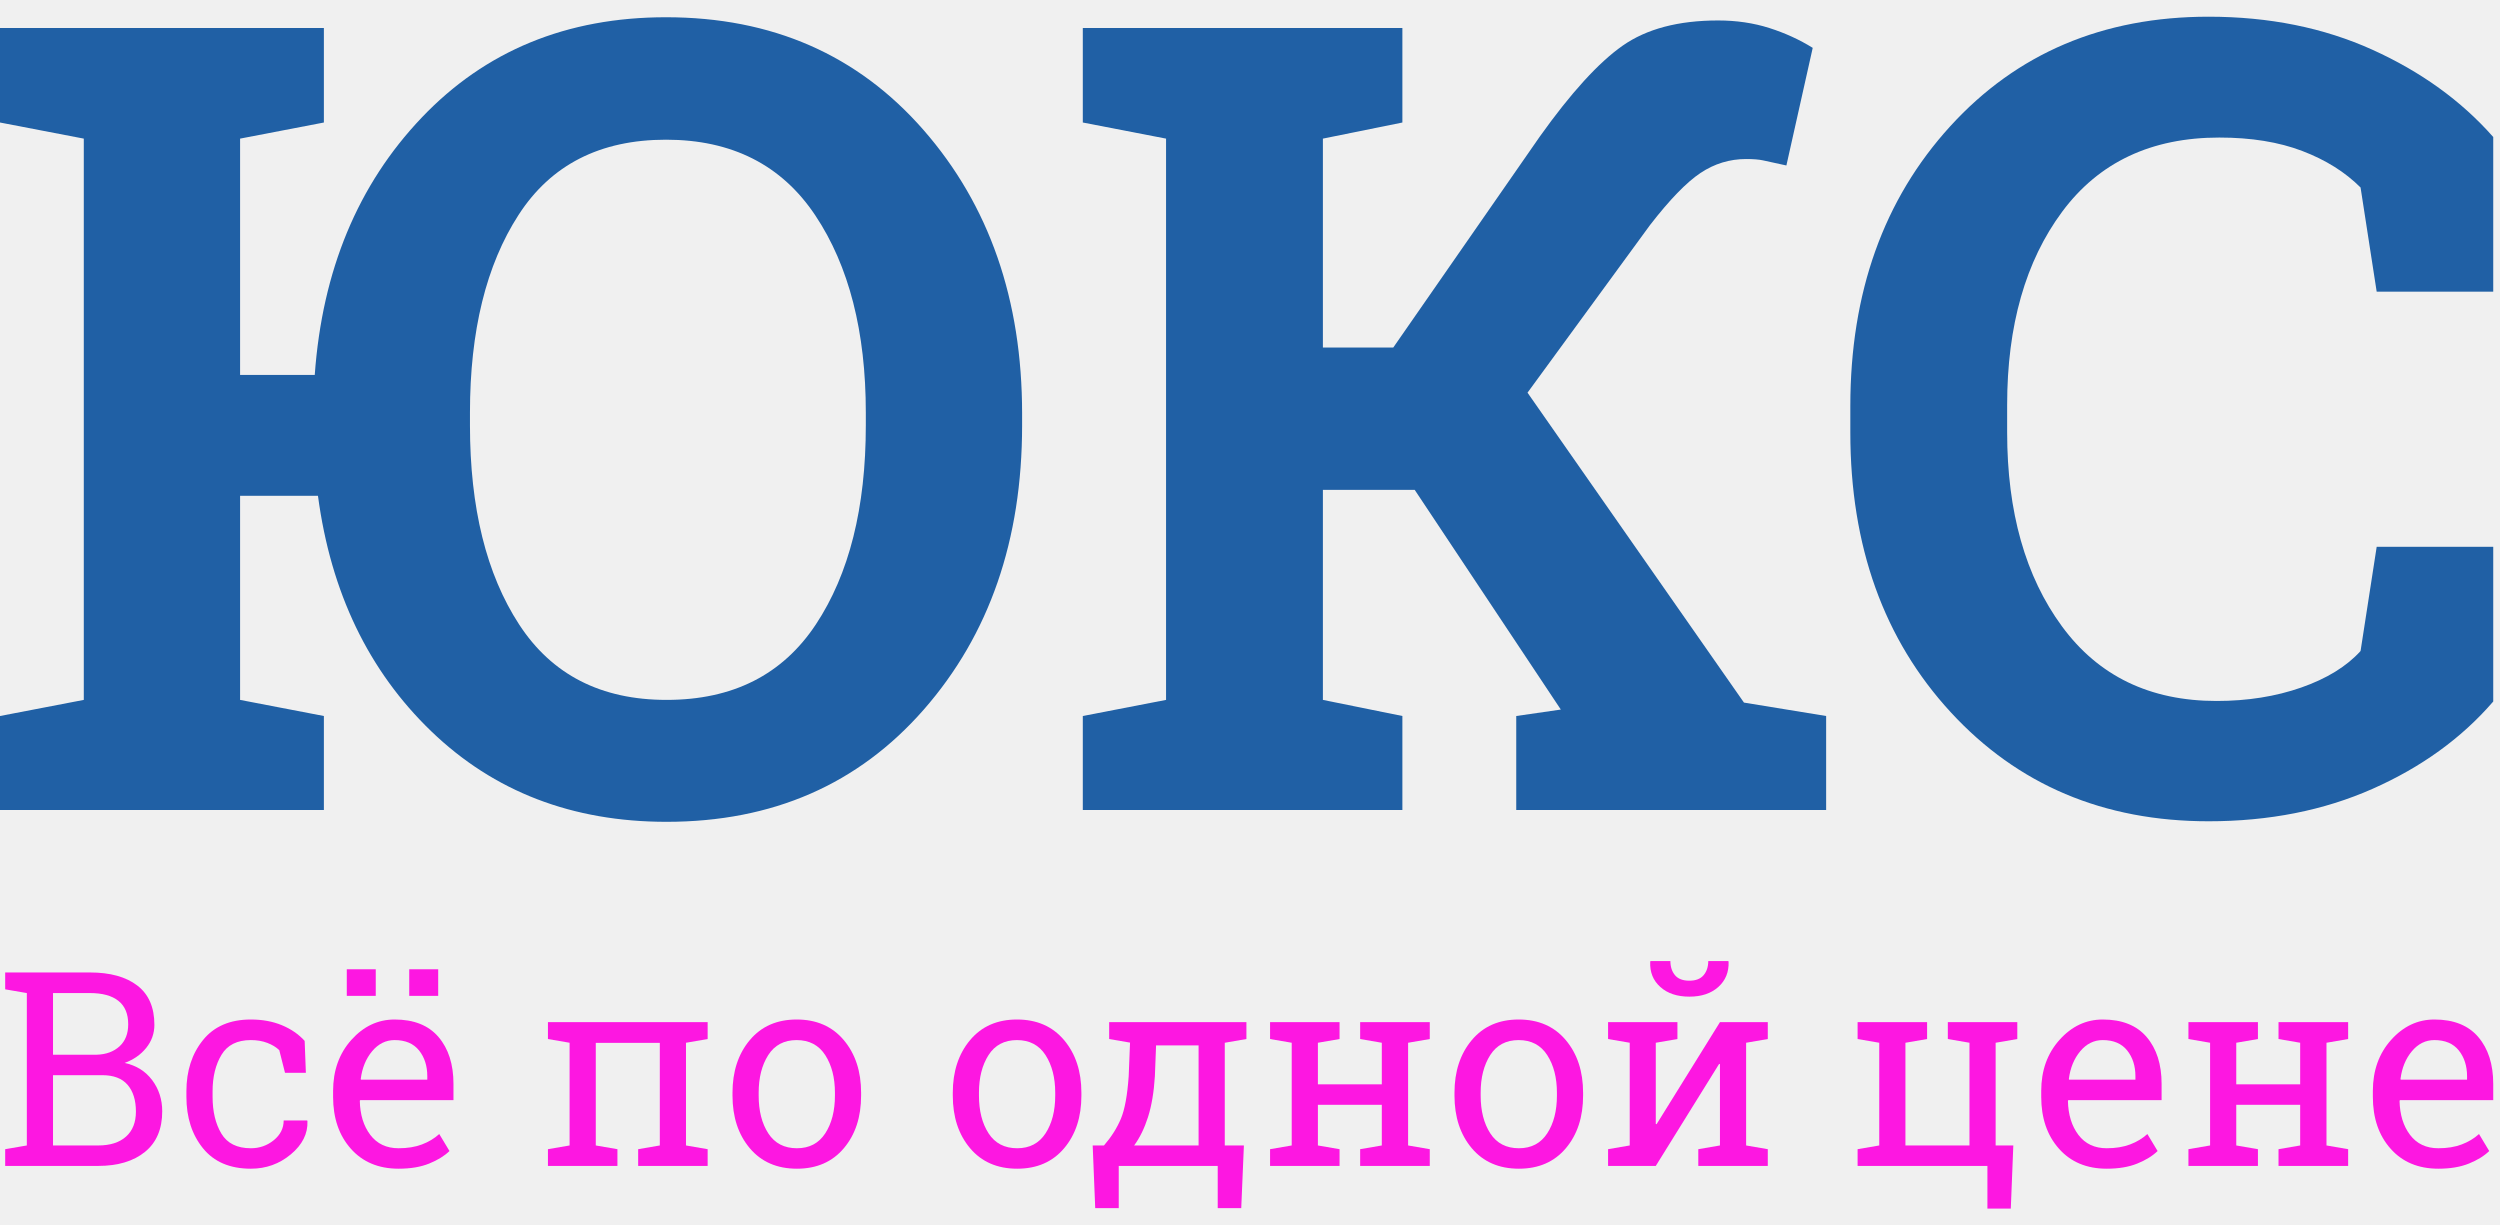
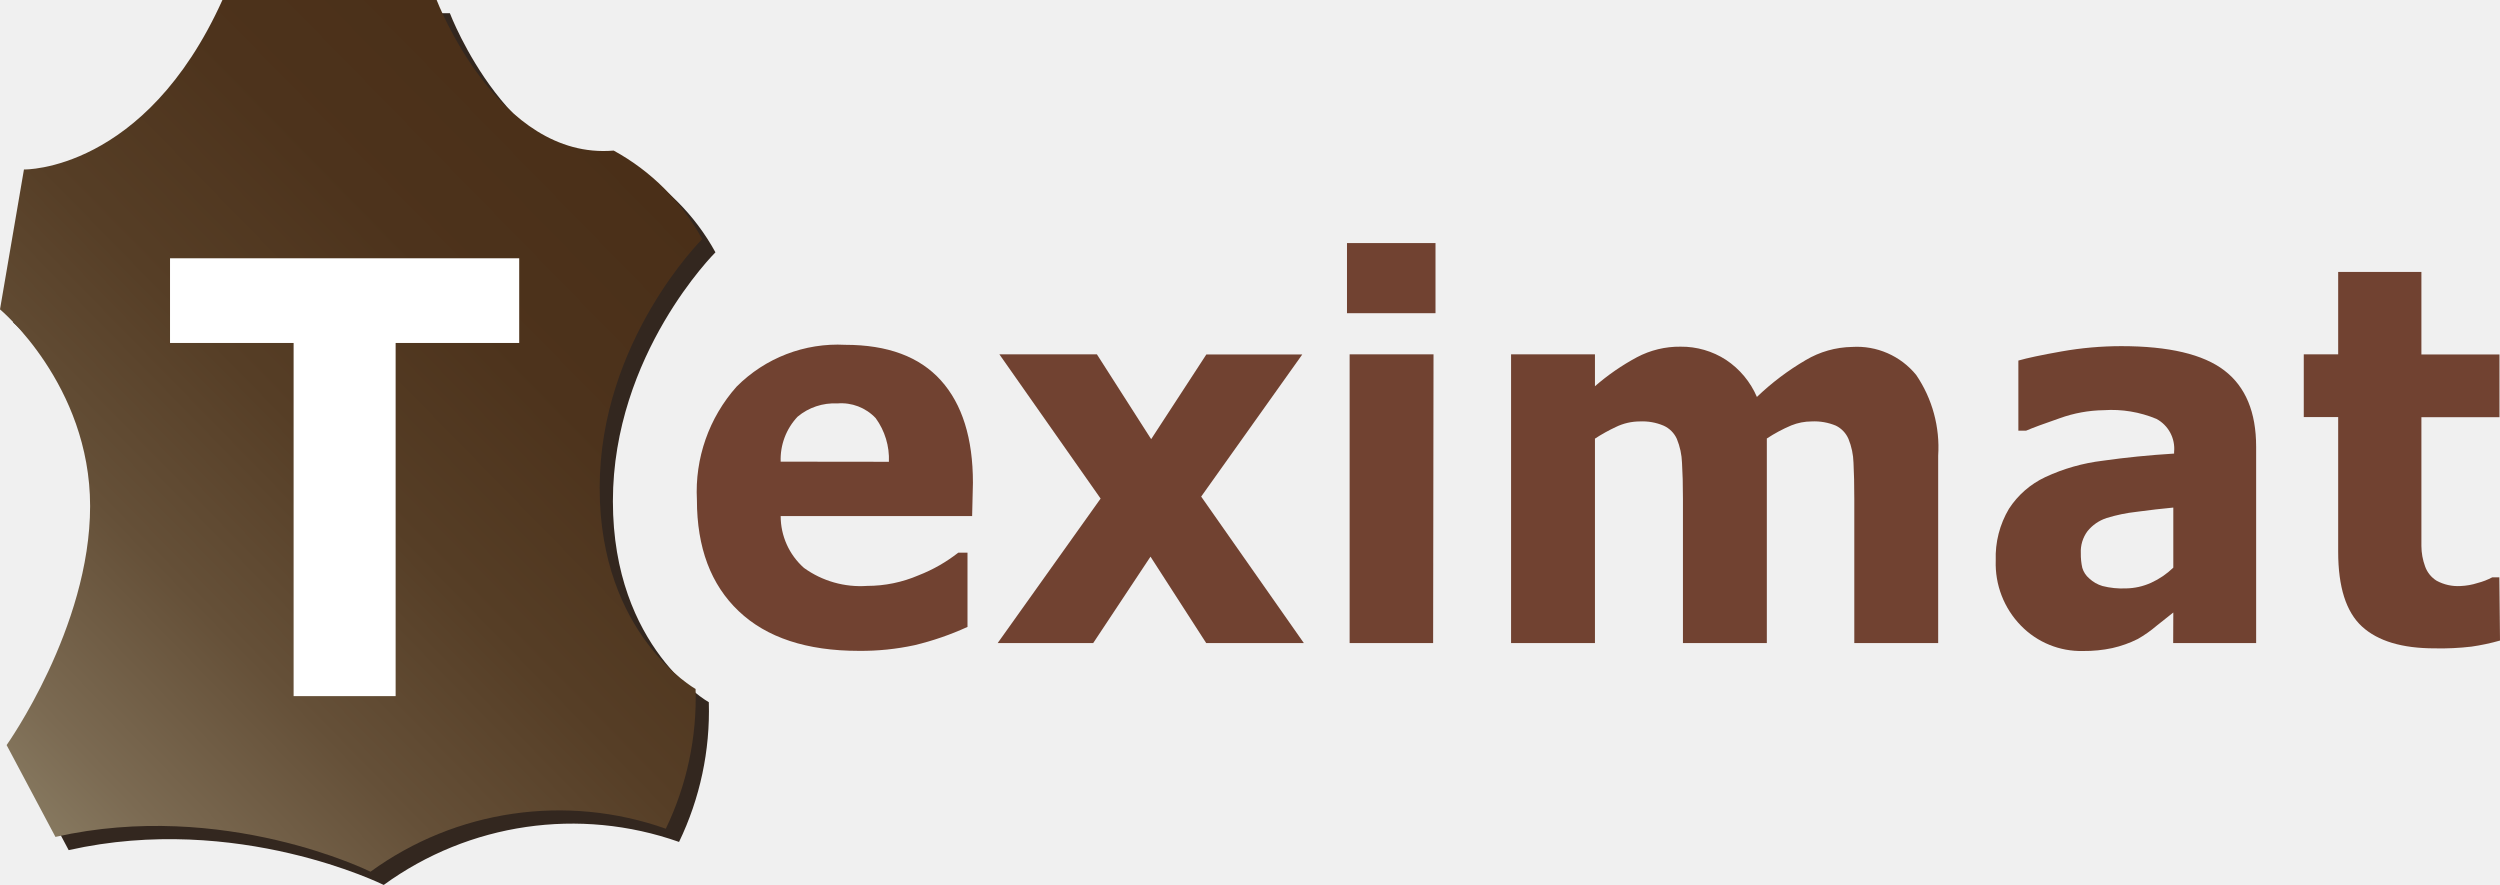
- <svg xmlns="http://www.w3.org/2000/svg" width="100%" height="100%" viewBox="0 0 147 72" version="1.1" xml:space="preserve" style="fill-rule:evenodd;clip-rule:evenodd;stroke-linejoin:round;stroke-miterlimit:1.414;">
-   <g>
-     <g>
-       <path d="M0,7.204l0,-5.559l19.044,0l0,5.559l-4.927,0.947l0,13.896l4.39,0c0.442,-6.148 2.537,-11.19 6.285,-15.128c3.747,-3.937 8.537,-5.905 14.369,-5.905c6.232,0 11.28,2.21 15.144,6.632c3.863,4.421 5.795,9.98 5.795,16.675l0,0.695c0,6.737 -1.927,12.306 -5.78,16.706c-3.853,4.401 -8.895,6.601 -15.127,6.601c-5.538,0 -10.148,-1.774 -13.833,-5.322c-3.684,-3.547 -5.906,-8.163 -6.664,-13.848l-4.579,0l0,12.001l4.927,0.947l0,5.527l-19.044,0l0,-5.527l4.927,-0.947l0,-33.003l-4.927,-0.947Zm50.91,17.054c0,-4.758 -0.99,-8.622 -2.969,-11.591c-1.979,-2.968 -4.906,-4.453 -8.78,-4.453c-3.874,0 -6.764,1.474 -8.669,4.422c-1.905,2.947 -2.858,6.821 -2.858,11.622l0,0.758c0,4.842 0.963,8.743 2.89,11.701c1.926,2.958 4.816,4.437 8.669,4.437c3.895,0 6.821,-1.479 8.779,-4.437c1.959,-2.958 2.938,-6.859 2.938,-11.701l0,-0.758Z" style="fill:#2060a5;fill-rule:nonzero;" />
-       <path d="M63.669,42.101l4.895,-0.947l0,-33.003l-4.895,-0.947l0,-5.559l18.791,0l0,5.559l-4.674,0.947l0,12.285l4.137,0l8.621,-12.411c1.832,-2.569 3.453,-4.348 4.864,-5.337c1.411,-0.99 3.285,-1.485 5.622,-1.485c1.073,0 2.073,0.148 3,0.442c0.926,0.295 1.779,0.685 2.558,1.169l-1.548,6.916c-0.673,-0.147 -1.131,-0.247 -1.373,-0.3c-0.242,-0.052 -0.574,-0.079 -0.995,-0.079c-0.969,0 -1.864,0.274 -2.685,0.821c-0.821,0.548 -1.81,1.569 -2.968,3.064l-7.201,9.853l12.727,18.223l4.832,0.789l0,5.527l-18.222,0l0,-5.527l2.621,-0.379l-8.59,-12.916l-5.4,0l0,12.348l4.674,0.947l0,5.527l-18.791,0l0,-5.527Z" style="fill:#2060a5;fill-rule:nonzero;" />
-       <path d="M146.602,17.152l-6.853,0l-0.948,-6.127c-0.905,-0.905 -2.047,-1.621 -3.426,-2.147c-1.379,-0.527 -3.006,-0.79 -4.88,-0.79c-4,0 -7.079,1.453 -9.237,4.358c-2.158,2.906 -3.238,6.696 -3.238,11.37l0,1.61c0,4.674 1.074,8.475 3.222,11.401c2.147,2.927 5.179,4.39 9.095,4.39c1.811,0 3.469,-0.263 4.974,-0.789c1.506,-0.527 2.669,-1.243 3.49,-2.148l0.948,-6.127l6.853,0l0,9.096c-1.853,2.147 -4.216,3.858 -7.09,5.132c-2.874,1.274 -6.09,1.91 -9.648,1.91c-6.169,0 -11.222,-2.137 -15.16,-6.411c-3.937,-4.274 -5.905,-9.758 -5.905,-16.454l0,-1.547c0,-6.674 1.958,-12.159 5.874,-16.454c3.916,-4.295 8.98,-6.443 15.191,-6.443c3.558,0 6.769,0.648 9.632,1.942c2.863,1.295 5.232,3.006 7.106,5.132l0,9.096Z" style="fill:#2060a5;fill-rule:nonzero;" />
-     </g>
-     <g>
-       <path d="M5.289,57.181c1.188,0 2.116,0.256 2.785,0.769c0.67,0.513 1.004,1.283 1.004,2.309c0,0.505 -0.16,0.957 -0.48,1.356c-0.32,0.398 -0.744,0.694 -1.27,0.886c0.683,0.146 1.222,0.482 1.618,1.008c0.395,0.526 0.593,1.138 0.593,1.836c0,1.042 -0.338,1.837 -1.015,2.387c-0.677,0.549 -1.594,0.824 -2.75,0.824l-5.469,0l0,-0.984l1.273,-0.219l0,-8.961l-1.273,-0.219l0,-0.992l4.984,0Zm-2.172,6.039l0,4.133l2.657,0c0.703,0 1.248,-0.173 1.636,-0.52c0.388,-0.346 0.582,-0.837 0.582,-1.472c0,-0.667 -0.162,-1.19 -0.488,-1.571c-0.325,-0.38 -0.824,-0.57 -1.496,-0.57l-2.891,0Zm0,-1.203l2.571,0c0.552,-0.016 0.998,-0.18 1.34,-0.492c0.341,-0.313 0.511,-0.745 0.511,-1.297c0,-0.615 -0.192,-1.074 -0.578,-1.379c-0.385,-0.305 -0.942,-0.457 -1.672,-0.457l-2.172,0l0,3.625Z" style="fill:#fd17e1;fill-rule:nonzero;" />
-       <path d="M14.75,67.517c0.511,0 0.96,-0.158 1.348,-0.473c0.388,-0.315 0.582,-0.702 0.582,-1.16l1.383,0l0.015,0.047c0.026,0.729 -0.298,1.376 -0.972,1.941c-0.675,0.565 -1.46,0.848 -2.356,0.848c-1.229,0 -2.168,-0.401 -2.816,-1.203c-0.649,-0.802 -0.973,-1.81 -0.973,-3.024l0,-0.328c0,-1.203 0.326,-2.207 0.977,-3.011c0.651,-0.805 1.588,-1.207 2.812,-1.207c0.677,0 1.285,0.112 1.824,0.335c0.54,0.224 0.986,0.532 1.34,0.922l0.071,1.875l-1.227,0l-0.336,-1.328c-0.182,-0.177 -0.417,-0.32 -0.703,-0.429c-0.286,-0.11 -0.609,-0.165 -0.969,-0.165c-0.807,0 -1.384,0.291 -1.73,0.872c-0.347,0.58 -0.52,1.293 -0.52,2.136l0,0.328c0,0.865 0.172,1.585 0.516,2.161c0.344,0.575 0.922,0.863 1.734,0.863Z" style="fill:#fd17e1;fill-rule:nonzero;" />
-       <path d="M23.438,68.72c-1.177,0 -2.114,-0.392 -2.809,-1.176c-0.695,-0.784 -1.043,-1.801 -1.043,-3.051l0,-0.343c0,-1.203 0.358,-2.205 1.074,-3.004c0.717,-0.8 1.564,-1.199 2.543,-1.199c1.136,0 1.996,0.343 2.582,1.031c0.586,0.687 0.879,1.604 0.879,2.75l0,0.961l-5.484,0l-0.023,0.039c0.015,0.812 0.221,1.48 0.617,2.004c0.396,0.523 0.95,0.785 1.664,0.785c0.521,0 0.978,-0.074 1.371,-0.223c0.393,-0.148 0.733,-0.353 1.019,-0.613l0.602,1c-0.302,0.292 -0.702,0.538 -1.199,0.738c-0.498,0.201 -1.095,0.301 -1.793,0.301Zm-0.235,-7.563c-0.515,0 -0.955,0.218 -1.32,0.653c-0.364,0.435 -0.588,0.98 -0.672,1.637l0.016,0.039l3.898,0l0,-0.204c0,-0.604 -0.161,-1.109 -0.484,-1.515c-0.323,-0.406 -0.802,-0.61 -1.438,-0.61Zm2.563,-2.601l-1.703,0l0,-1.563l1.703,0l0,1.563Zm-3.672,0l-1.703,0l0,-1.563l1.703,0l0,1.563Z" style="fill:#fd17e1;fill-rule:nonzero;" />
-       <path d="M32.219,67.572l1.273,-0.219l0,-6.039l-1.273,-0.219l0,-0.992l9.391,0l0,0.992l-1.274,0.219l0,6.039l1.274,0.219l0,0.984l-4.086,0l0,-0.984l1.273,-0.219l0,-6.031l-3.765,0l0,6.031l1.273,0.219l0,0.984l-4.086,0l0,-0.984Z" style="fill:#fd17e1;fill-rule:nonzero;" />
-       <path d="M43.071,64.251c0,-1.25 0.338,-2.28 1.015,-3.09c0.677,-0.81 1.597,-1.214 2.758,-1.214c1.167,0 2.09,0.403 2.77,1.21c0.679,0.808 1.019,1.839 1.019,3.094l0,0.172c0,1.261 -0.338,2.292 -1.016,3.094c-0.677,0.802 -1.596,1.203 -2.757,1.203c-1.172,0 -2.097,-0.402 -2.774,-1.207c-0.677,-0.805 -1.015,-1.835 -1.015,-3.09l0,-0.172Zm1.539,0.172c0,0.896 0.188,1.636 0.566,2.219c0.378,0.583 0.939,0.875 1.684,0.875c0.729,0 1.284,-0.292 1.664,-0.875c0.38,-0.583 0.57,-1.323 0.57,-2.219l0,-0.172c0,-0.885 -0.19,-1.622 -0.57,-2.211c-0.38,-0.588 -0.94,-0.883 -1.68,-0.883c-0.74,0 -1.297,0.295 -1.672,0.883c-0.375,0.589 -0.562,1.326 -0.562,2.211l0,0.172Z" style="fill:#fd17e1;fill-rule:nonzero;" />
-       <path d="M56.024,64.251c0,-1.25 0.338,-2.28 1.015,-3.09c0.677,-0.81 1.597,-1.214 2.758,-1.214c1.167,0 2.09,0.403 2.77,1.21c0.679,0.808 1.019,1.839 1.019,3.094l0,0.172c0,1.261 -0.338,2.292 -1.015,3.094c-0.677,0.802 -1.597,1.203 -2.758,1.203c-1.172,0 -2.097,-0.402 -2.774,-1.207c-0.677,-0.805 -1.015,-1.835 -1.015,-3.09l0,-0.172Zm1.539,0.172c0,0.896 0.189,1.636 0.566,2.219c0.378,0.583 0.939,0.875 1.684,0.875c0.729,0 1.284,-0.292 1.664,-0.875c0.38,-0.583 0.57,-1.323 0.57,-2.219l0,-0.172c0,-0.885 -0.19,-1.622 -0.57,-2.211c-0.38,-0.588 -0.94,-0.883 -1.68,-0.883c-0.739,0 -1.297,0.295 -1.672,0.883c-0.375,0.589 -0.562,1.326 -0.562,2.211l0,0.172Z" style="fill:#fd17e1;fill-rule:nonzero;" />
-       <path d="M64.914,67.353c0.433,-0.5 0.763,-1.022 0.993,-1.567c0.229,-0.544 0.382,-1.379 0.46,-2.504l0.079,-1.976l-1.227,-0.211l0,-0.992l8.07,0l0,0.992l-1.273,0.219l0,6.039l1.125,0l-0.156,3.687l-1.383,0l0,-2.484l-5.82,0l0,2.484l-1.383,0l-0.149,-3.687l0.664,0Zm2.993,-4.071c-0.058,0.938 -0.192,1.737 -0.403,2.399c-0.211,0.661 -0.483,1.219 -0.816,1.672l3.789,0l0,-5.883l-2.5,0l-0.07,1.812Z" style="fill:#fd17e1;fill-rule:nonzero;" />
-       <path d="M74.68,61.095l0,-0.992l4.086,0l0,0.992l-1.274,0.219l0,2.445l3.758,0l0,-2.445l-1.273,-0.219l0,-0.992l4.094,0l0,0.992l-1.274,0.219l0,6.039l1.274,0.219l0,0.984l-4.094,0l0,-0.984l1.273,-0.219l0,-2.391l-3.758,0l0,2.391l1.274,0.219l0,0.984l-4.086,0l0,-0.984l1.273,-0.219l0,-6.039l-1.273,-0.219Z" style="fill:#fd17e1;fill-rule:nonzero;" />
-       <path d="M85.524,64.251c0,-1.25 0.338,-2.28 1.015,-3.09c0.677,-0.81 1.597,-1.214 2.758,-1.214c1.167,0 2.09,0.403 2.77,1.21c0.679,0.808 1.019,1.839 1.019,3.094l0,0.172c0,1.261 -0.338,2.292 -1.015,3.094c-0.677,0.802 -1.597,1.203 -2.758,1.203c-1.172,0 -2.097,-0.402 -2.774,-1.207c-0.677,-0.805 -1.015,-1.835 -1.015,-3.09l0,-0.172Zm1.539,0.172c0,0.896 0.189,1.636 0.566,2.219c0.378,0.583 0.939,0.875 1.684,0.875c0.729,0 1.284,-0.292 1.664,-0.875c0.38,-0.583 0.57,-1.323 0.57,-2.219l0,-0.172c0,-0.885 -0.19,-1.622 -0.57,-2.211c-0.38,-0.588 -0.94,-0.883 -1.68,-0.883c-0.739,0 -1.297,0.295 -1.672,0.883c-0.375,0.589 -0.562,1.326 -0.562,2.211l0,0.172Z" style="fill:#fd17e1;fill-rule:nonzero;" />
-       <path d="M98.633,60.103l0,0.992l-1.273,0.219l0,4.773l0.047,0.016l3.726,-6l2.813,0l0,0.992l-1.274,0.219l0,6.039l1.274,0.219l0,0.984l-4.086,0l0,-0.984l1.273,-0.219l0,-4.781l-0.047,-0.016l-3.726,6l-2.805,0l0,-0.984l1.273,-0.219l0,-6.039l-1.273,-0.219l0,-0.992l4.078,0Zm2.992,-3.594l0.016,0.047c0.021,0.604 -0.18,1.096 -0.602,1.476c-0.422,0.381 -0.989,0.571 -1.703,0.571c-0.719,0 -1.289,-0.19 -1.711,-0.571c-0.422,-0.38 -0.62,-0.872 -0.593,-1.476l0.015,-0.047l1.172,0c0,0.339 0.09,0.616 0.27,0.832c0.179,0.216 0.462,0.324 0.847,0.324c0.375,0 0.654,-0.108 0.836,-0.324c0.182,-0.216 0.274,-0.493 0.274,-0.832l1.179,0Z" style="fill:#fd17e1;fill-rule:nonzero;" />
-       <path d="M117.344,60.103l0,7.25l1.039,0l-0.148,3.711l-1.375,0l0,-2.508l-7.633,0l0,-0.984l1.273,-0.219l0,-6.039l-1.273,-0.219l0,-0.992l4.086,0l0,0.992l-1.274,0.219l0,6.039l3.766,0l0,-6.039l-1.273,-0.219l0,-0.992l2.812,0Zm1.273,0l0,0.992l-1.273,0.219l0,-1.211l1.273,0Z" style="fill:#fd17e1;fill-rule:nonzero;" />
-       <path d="M123.875,68.72c-1.177,0 -2.113,-0.392 -2.808,-1.176c-0.696,-0.784 -1.043,-1.801 -1.043,-3.051l0,-0.343c0,-1.203 0.358,-2.205 1.074,-3.004c0.716,-0.8 1.564,-1.199 2.543,-1.199c1.135,0 1.996,0.343 2.582,1.031c0.586,0.687 0.879,1.604 0.879,2.75l0,0.961l-5.485,0l-0.023,0.039c0.016,0.812 0.221,1.48 0.617,2.004c0.396,0.523 0.951,0.785 1.664,0.785c0.521,0 0.978,-0.074 1.371,-0.223c0.394,-0.148 0.733,-0.353 1.02,-0.613l0.601,1c-0.302,0.292 -0.701,0.538 -1.199,0.738c-0.497,0.201 -1.095,0.301 -1.793,0.301Zm-0.234,-7.563c-0.516,0 -0.956,0.218 -1.32,0.653c-0.365,0.435 -0.589,0.98 -0.672,1.637l0.015,0.039l3.899,0l0,-0.204c0,-0.604 -0.162,-1.109 -0.485,-1.515c-0.323,-0.406 -0.802,-0.61 -1.437,-0.61Z" style="fill:#fd17e1;fill-rule:nonzero;" />
-       <path d="M128.68,61.095l0,-0.992l4.086,0l0,0.992l-1.274,0.219l0,2.445l3.758,0l0,-2.445l-1.273,-0.219l0,-0.992l4.094,0l0,0.992l-1.274,0.219l0,6.039l1.274,0.219l0,0.984l-4.094,0l0,-0.984l1.273,-0.219l0,-2.391l-3.758,0l0,2.391l1.274,0.219l0,0.984l-4.086,0l0,-0.984l1.273,-0.219l0,-6.039l-1.273,-0.219Z" style="fill:#fd17e1;fill-rule:nonzero;" />
-       <path d="M143.375,68.72c-1.177,0 -2.113,-0.392 -2.808,-1.176c-0.696,-0.784 -1.043,-1.801 -1.043,-3.051l0,-0.343c0,-1.203 0.358,-2.205 1.074,-3.004c0.716,-0.8 1.564,-1.199 2.543,-1.199c1.135,0 1.996,0.343 2.582,1.031c0.586,0.687 0.879,1.604 0.879,2.75l0,0.961l-5.485,0l-0.023,0.039c0.016,0.812 0.221,1.48 0.617,2.004c0.396,0.523 0.951,0.785 1.664,0.785c0.521,0 0.978,-0.074 1.371,-0.223c0.394,-0.148 0.733,-0.353 1.02,-0.613l0.601,1c-0.302,0.292 -0.701,0.538 -1.199,0.738c-0.497,0.201 -1.095,0.301 -1.793,0.301Zm-0.234,-7.563c-0.516,0 -0.956,0.218 -1.32,0.653c-0.365,0.435 -0.589,0.98 -0.672,1.637l0.015,0.039l3.899,0l0,-0.204c0,-0.604 -0.162,-1.109 -0.485,-1.515c-0.323,-0.406 -0.802,-0.61 -1.437,-0.61Z" style="fill:#fd17e1;fill-rule:nonzero;" />
-     </g>
+ <svg xmlns="http://www.w3.org/2000/svg" viewBox="0 0 188.94 66.88">
+   <defs>
+     <style>.cls-1{fill:#33271f;}.cls-2{fill:url(#linear-gradient);}.cls-3{fill:#714231;}.cls-4{fill:#fff;}</style>
+     <linearGradient id="linear-gradient" x1="2.11" y1="61.13" x2="50.14" y2="14.19" gradientUnits="userSpaceOnUse">
+       <stop offset="0" stop-color="#86785f" />
+       <stop offset="0.09" stop-color="#7b6a52" />
+       <stop offset="0.3" stop-color="#655038" />
+       <stop offset="0.52" stop-color="#563e26" />
+       <stop offset="0.75" stop-color="#4d331c" />
+       <stop offset="1" stop-color="#4a2f18" />
+     </linearGradient>
+   </defs>
+   <g id="Layer_2" data-name="Layer 2">
+     <path class="cls-1" d="M5.19,64.25,1.5,57.31s6.31-8.87,6.31-18.06S1,24.38,1,24.38L2.81,13.81S11.94,14,17.81,1H34s4.63,12.13,13.38,11.38a16.84,16.84,0,0,1,6.69,6.69s-7.75,7.69-7.75,18.81,7.25,15.19,7.25,15.19a22.8,22.8,0,0,1-2.25,10.56A24.23,24.23,0,0,0,29,66.88S17.94,61.38,5.19,64.25Z" />
+     <path class="cls-2" d="M4.19,63.25.5,56.31s6.31-8.87,6.31-18.06S0,23.38,0,23.38L1.81,12.81S10.94,13,16.81,0H33s4.63,12.13,13.38,11.38a16.84,16.84,0,0,1,6.69,6.69s-7.75,7.69-7.75,18.81,7.25,15.19,7.25,15.19a22.8,22.8,0,0,1-2.25,10.56A24.23,24.23,0,0,0,28,65.88S16.94,60.38,4.19,63.25Z" />
+     <path class="cls-3" d="M73.47,39H59a5.23,5.23,0,0,0,1.76,3.92,7.29,7.29,0,0,0,4.78,1.36,9.84,9.84,0,0,0,3.88-.8,11.79,11.79,0,0,0,3-1.71h.7v5.61a21.82,21.82,0,0,1-4,1.38,19.13,19.13,0,0,1-4.2.43q-5.93,0-9.09-3t-3.16-8.41a11.93,11.93,0,0,1,3-8.56,10.77,10.77,0,0,1,8.21-3.16q4.81,0,7.23,2.69t2.42,7.74Zm-6.29-4.1a5.24,5.24,0,0,0-1-3.3,3.57,3.57,0,0,0-2.9-1.11,4.34,4.34,0,0,0-3,1A4.7,4.7,0,0,0,59,34.89Z" />
+     <path class="cls-3" d="M98.54,48.6H91.16l-4.21-6.53L82.62,48.6H75.4l7.78-10.92-7.65-10.9h7.37L87,33.19l4.17-6.4h7.25L90.78,37.53Z" />
+     <path class="cls-3" d="M108.49,23.67H101.8v-5.3h6.69Zm-.18,24.93H102V26.78h6.34Z" />
+     <path class="cls-3" d="M133.53,33.14V48.6h-6.34V37.7q0-1.59-.07-2.71a5.26,5.26,0,0,0-.39-1.82,2,2,0,0,0-1-1,4.1,4.1,0,0,0-1.8-.32,4.16,4.16,0,0,0-1.81.42,12.74,12.74,0,0,0-1.58.88V48.6h-6.34V26.78h6.34v2.41A17.21,17.21,0,0,1,123.71,27a6.88,6.88,0,0,1,3.3-.8,6.2,6.2,0,0,1,3.44,1A6.39,6.39,0,0,1,132.78,30a19.62,19.62,0,0,1,3.68-2.78,7.1,7.1,0,0,1,3.51-1,5.78,5.78,0,0,1,4.85,2.12,9.73,9.73,0,0,1,1.66,6.1V48.6h-6.34V37.7q0-1.61-.06-2.72a5.15,5.15,0,0,0-.38-1.81,2,2,0,0,0-.95-1,4.21,4.21,0,0,0-1.83-.32,4.14,4.14,0,0,0-1.54.3A11.4,11.4,0,0,0,133.53,33.14Z" />
+     <path class="cls-3" d="M164.25,46.29l-1.26,1a9.2,9.2,0,0,1-1.42,1,8.41,8.41,0,0,1-1.93.69,10.08,10.08,0,0,1-2.2.22,6.34,6.34,0,0,1-4.71-1.92,6.71,6.71,0,0,1-1.9-4.92,7.15,7.15,0,0,1,1-3.91,6.63,6.63,0,0,1,2.74-2.39,14.29,14.29,0,0,1,4.35-1.24q2.6-.37,5.39-.54v-.12a2.56,2.56,0,0,0-1.33-2.5A8.83,8.83,0,0,0,159,31a10.25,10.25,0,0,0-3.34.61q-1.77.61-2.54.94h-.58V27.25q1-.29,3.26-.69a26,26,0,0,1,4.52-.4q5.39,0,7.79,1.84t2.4,5.76V48.6h-6.27Zm0-3.4V38.36q-1.28.12-2.77.32a12.24,12.24,0,0,0-2.27.47,3.08,3.08,0,0,0-1.45,1,2.58,2.58,0,0,0-.5,1.66,4.73,4.73,0,0,0,.11,1.1,1.67,1.67,0,0,0,.53.81,2.5,2.5,0,0,0,1,.57,6.12,6.12,0,0,0,1.76.18,4.78,4.78,0,0,0,1.92-.43A5.94,5.94,0,0,0,164.25,42.9Z" />
+     <path class="cls-3" d="M188.94,48.41a16.34,16.34,0,0,1-2.16.46A20,20,0,0,1,184,49q-3.69,0-5.49-1.65t-1.8-5.65V31.52h-2.6V26.78h2.6V20.55H183v6.24h5.9v4.74H183v7.74q0,1.15,0,2a4.54,4.54,0,0,0,.28,1.54,2.1,2.1,0,0,0,.87,1.08,3.37,3.37,0,0,0,1.81.4,4.83,4.83,0,0,0,1.29-.23,5,5,0,0,0,1.11-.43h.53Z" />
+     <path class="cls-4" d="M39.24,25.92H29.9V52.61H22.19V25.92H12.85v-6.4H39.24Z" />
  </g>
</svg>
